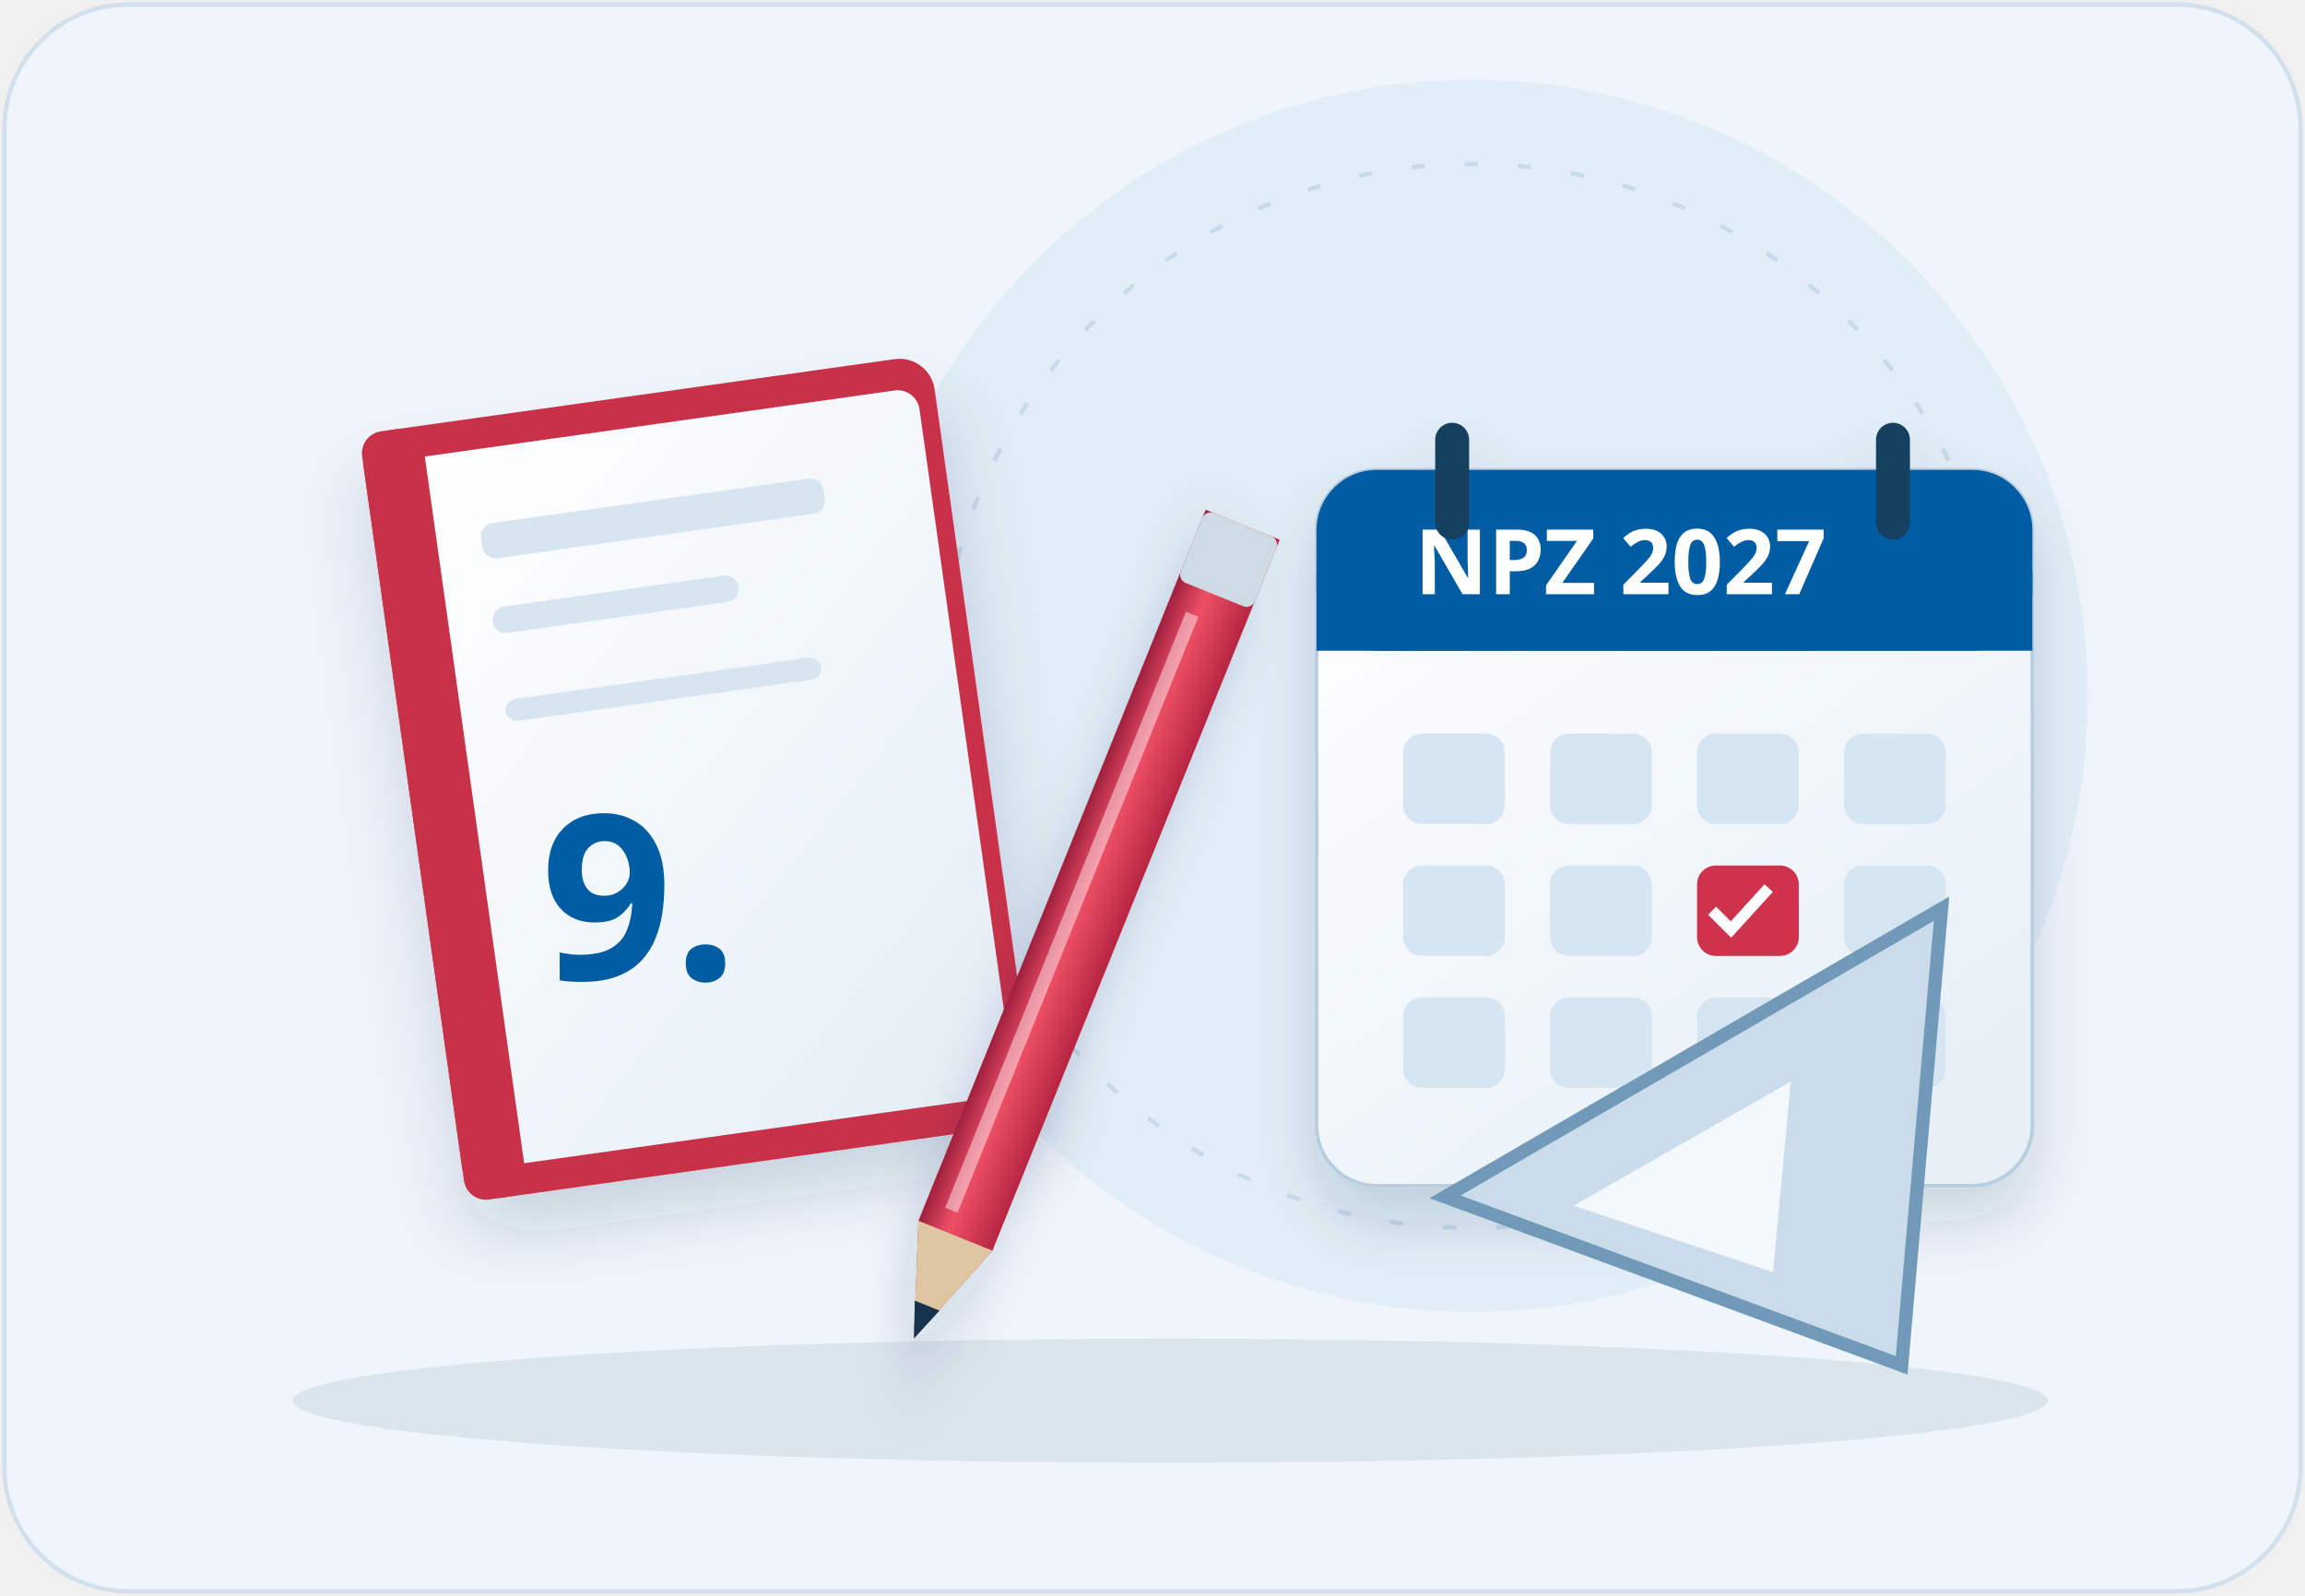
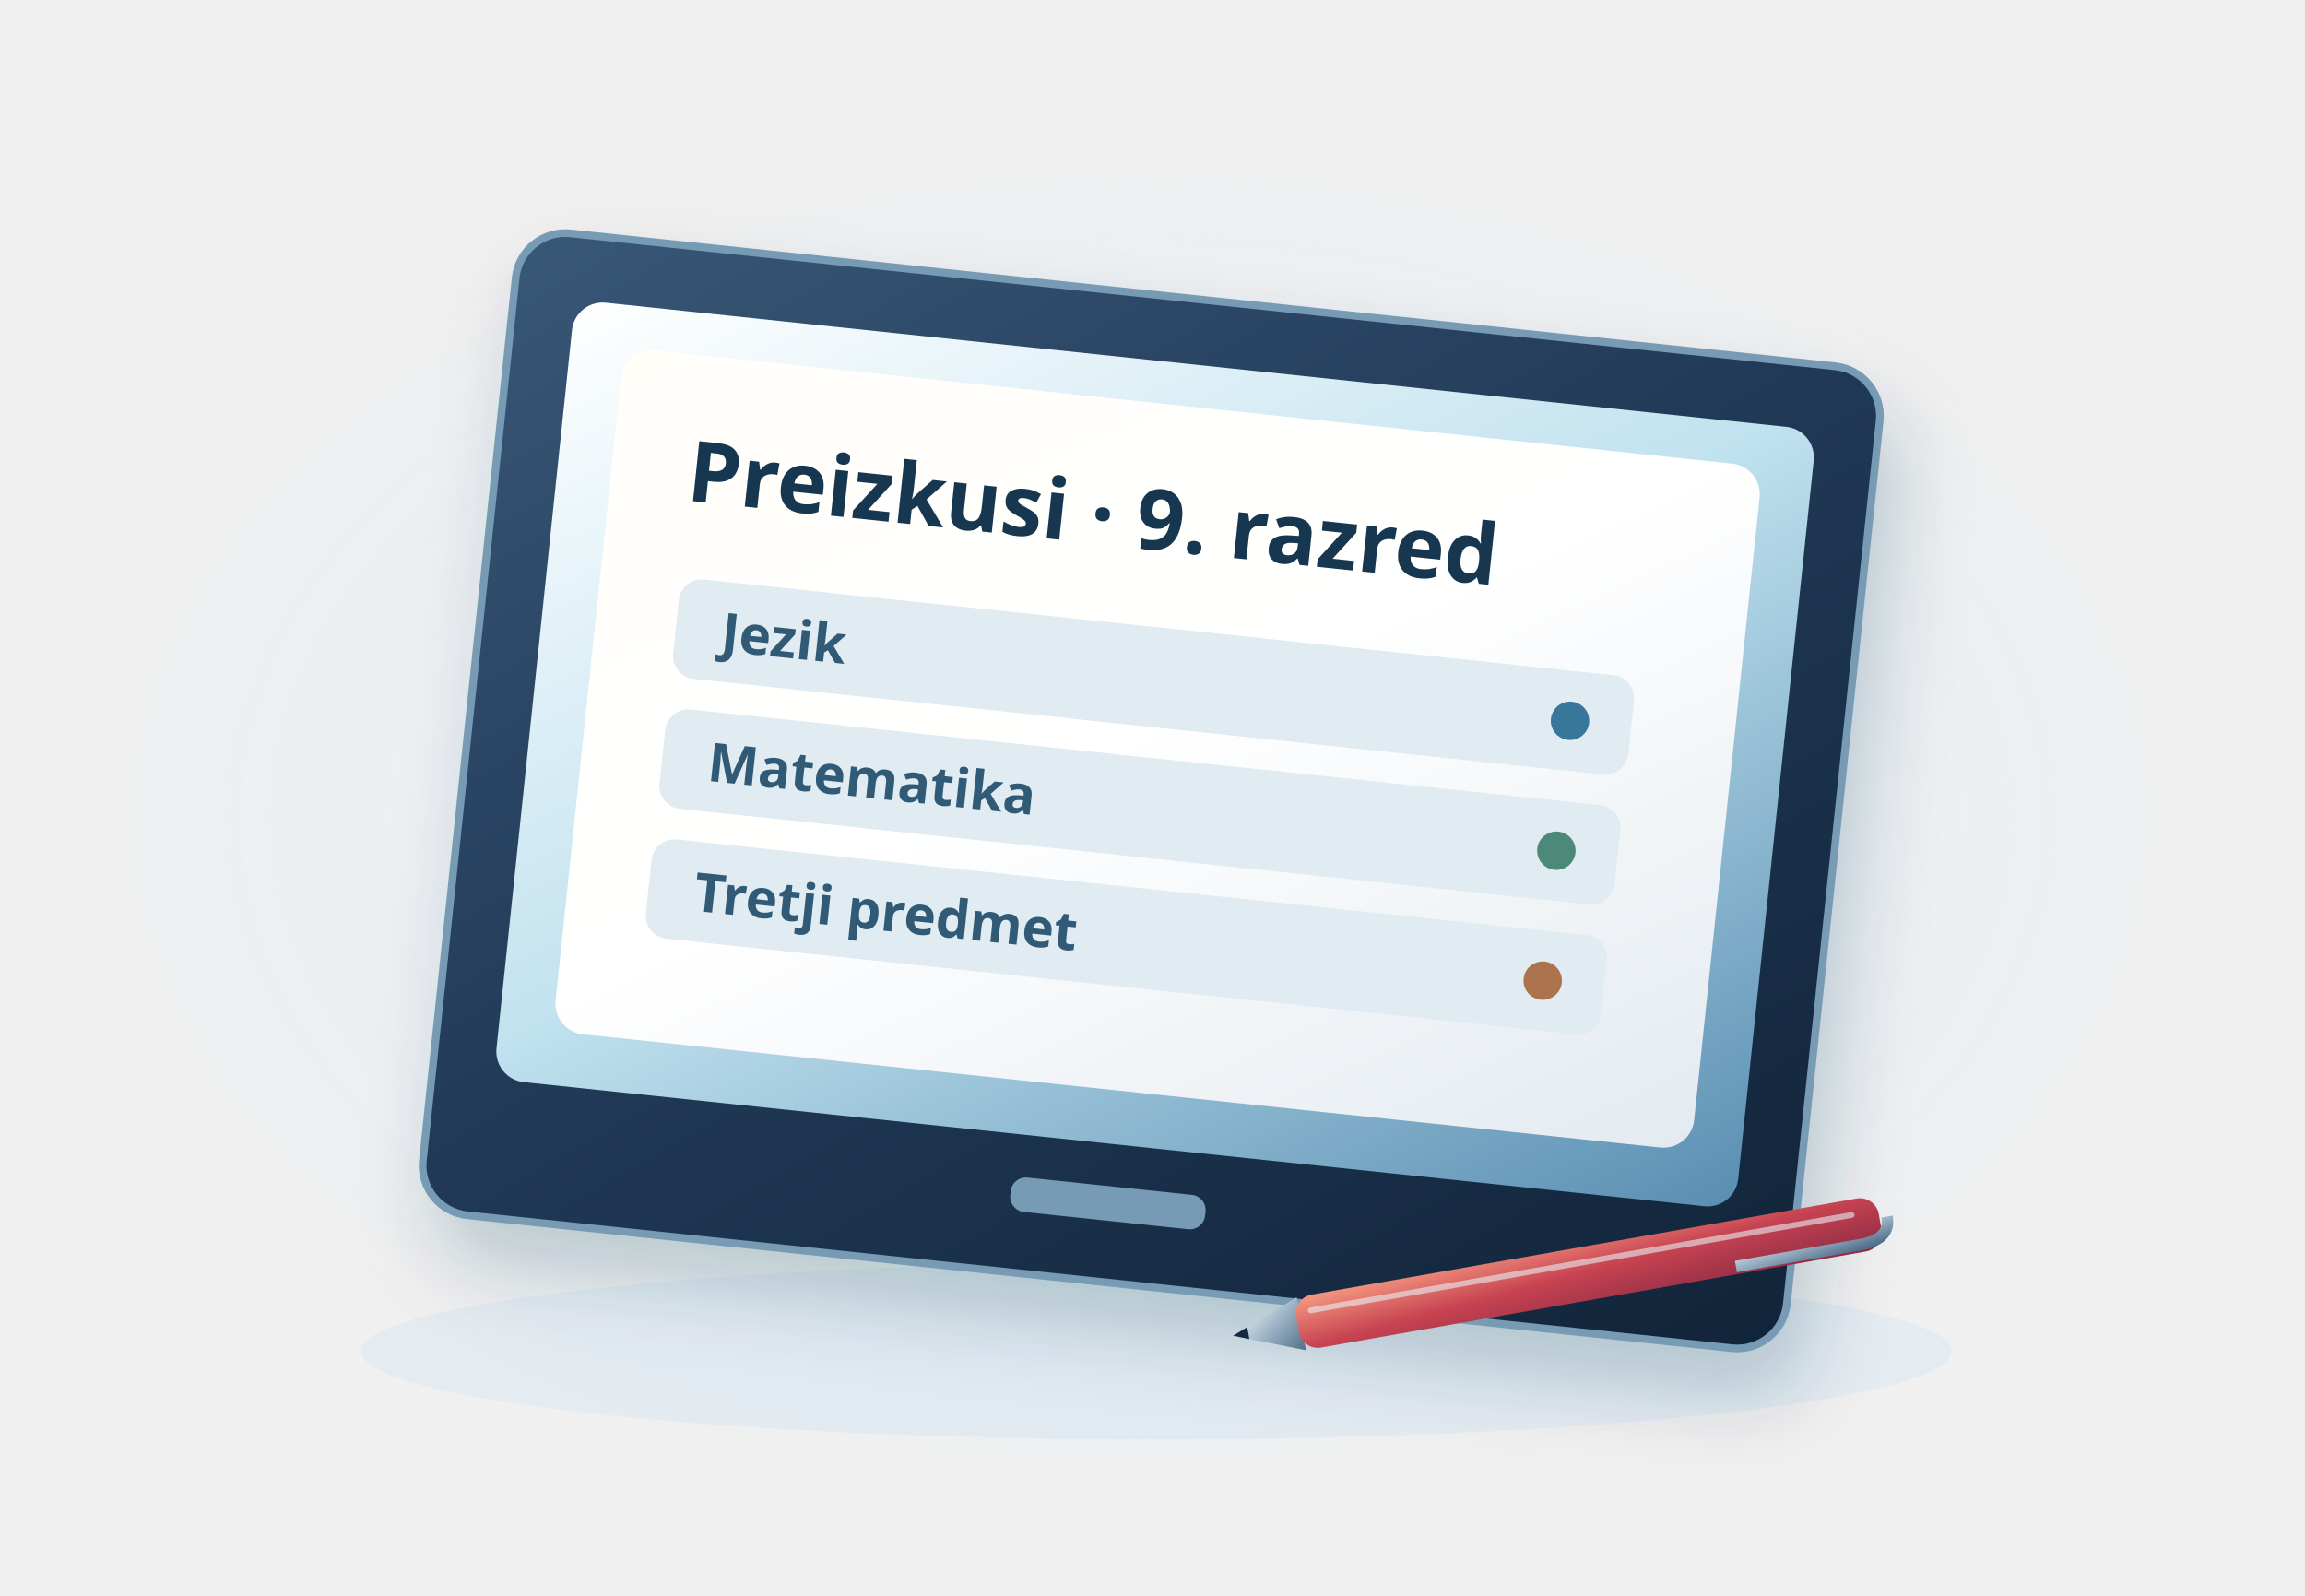
- <svg xmlns="http://www.w3.org/2000/svg" width="520" height="360" viewBox="0 0 520 360" role="img" aria-labelledby="title desc">
+ <svg xmlns="http://www.w3.org/2000/svg" width="520" height="360" viewBox="0 0 520 360">
  <defs>
-     <linearGradient id="paper" x2=".7" y2="1">
+     <filter id="cast" x="-.38" y="-.4" width="1.8" height="2">
+       <feGaussianBlur in="SourceAlpha" stdDeviation="10" />
+       <feOffset dx="4" dy="12" result="shadow" />
+       <feFlood flood-color="#19304d" flood-opacity=".21" />
+       <feComposite in2="shadow" operator="in" />
+     </filter>
+     <filter id="lift" x="-.35" y="-.4" width="1.75" height="2">
+       <feGaussianBlur in="SourceAlpha" stdDeviation="4" />
+       <feOffset dx="2" dy="5" result="shadow" />
+       <feFlood flood-color="#142c46" flood-opacity=".24" />
+       <feComposite in2="shadow" operator="in" />
+     </filter>
+     <radialGradient id="light">
      <stop stop-color="#fff" />
-       <stop offset="1" stop-color="#e7f0f7" />
+       <stop offset="1" stop-color="#d8e8f6" stop-opacity="0" />
+     </radialGradient>
+     <linearGradient id="paper" x2="1" y2="1">
+       <stop stop-color="#fffef9" />
+       <stop offset=".48" stop-color="#fff" />
+       <stop offset="1" stop-color="#e3eaf0" />
    </linearGradient>
-     <linearGradient id="blue" x2="1" y2="1">
-       <stop stop-color="#2c81ba" />
-       <stop offset="1" stop-color="#073f70" />
+     <linearGradient id="steel" x2="1" y2="1">
+       <stop stop-color="#fff" />
+       <stop offset=".48" stop-color="#a5bbcc" />
+       <stop offset="1" stop-color="#526f8b" />
    </linearGradient>
-     <linearGradient id="red" x2="1" y2="0">
-       <stop stop-color="#9f203d" />
-       <stop offset=".4" stop-color="#ed5066" />
-       <stop offset="1" stop-color="#b72642" />
+     <linearGradient id="red" x2="1" y2="1">
+       <stop stop-color="#f69a82" />
+       <stop offset=".48" stop-color="#c74351" />
+       <stop offset="1" stop-color="#8d2b45" />
    </linearGradient>
-     <radialGradient id="earth" cx=".3" cy=".3">
-       <stop stop-color="#6eb4d5" />
-       <stop offset="1" stop-color="#07558d" />
-     </radialGradient>
-     <radialGradient id="shade" cx=".25" cy=".25">
-       <stop offset=".35" stop-color="#102b4a" stop-opacity="0" />
-       <stop offset="1" stop-color="#071b35" stop-opacity=".6" />
-     </radialGradient>
-     <radialGradient id="sun">
-       <stop stop-color="#fff4c9" />
-       <stop offset=".75" stop-color="#ffc562" />
-       <stop offset="1" stop-color="#e68b36" />
-     </radialGradient>
-     <radialGradient id="moon" cx=".25" cy=".25">
-       <stop stop-color="#f6f0e6" />
-       <stop offset="1" stop-color="#8295a7" />
-     </radialGradient>
-     <radialGradient id="blood" cx=".3" cy=".3">
-       <stop stop-color="#e89564" />
-       <stop offset=".65" stop-color="#b14d41" />
-       <stop offset="1" stop-color="#3a273d" />
-     </radialGradient>
-     <linearGradient id="sky" x2=".5" y2="1">
-       <stop stop-color="#071d38" />
-       <stop offset="1" stop-color="#155c87" />
+     <linearGradient id="ink" x2="1" y2="1">
+       <stop stop-color="#395777" />
+       <stop offset=".48" stop-color="#203956" />
+       <stop offset="1" stop-color="#112439" />
    </linearGradient>
-     <linearGradient id="leaf" x2="1" y2="1">
-       <stop stop-color="#9bc35f" />
-       <stop offset="1" stop-color="#336e46" />
+     <linearGradient id="glass" x2="1" y2="1">
+       <stop stop-color="#fff" />
+       <stop offset=".48" stop-color="#c1e2ef" />
+       <stop offset="1" stop-color="#598eb2" />
    </linearGradient>
-     <filter id="shadow" x="-.3" y="-.3" width="1.8" height="1.8">
-       <feDropShadow dx="0" dy="9" stdDeviation="8" flood-color="#15344c" flood-opacity=".16" />
-     </filter>
  </defs>
-   <rect x="1" y="1" width="518" height="358" rx="28" fill="#eff5fb" stroke="#d1e0ec" />
-   <circle cx="332" cy="157" r="139" fill="#e2eef7" />
-   <circle cx="332" cy="157" r="120" fill="none" stroke="#c7dbe9" stroke-dasharray="3 9" />
-   <ellipse cx="264" cy="316" rx="198" ry="14" fill="#143e63" opacity=".09" />
-   <g transform="translate(81 98) rotate(-8)" filter="url(#shadow)">
-     <rect x="0" y="0" width="130" height="175" rx="8" fill="#c8314a" stroke="none" />
-     <rect x="8" y="7" width="118" height="161" rx="5" fill="url(#paper)" stroke="none" />
-     <rect x="0" y="0" width="14" height="175" rx="5" fill="#c8314a" stroke="none" />
-     <rect x="24" y="24" width="78" height="8" rx="3" fill="#d7e5f0" stroke="none" />
-     <rect x="24" y="43" width="56" height="6" rx="3" fill="#d7e5f0" stroke="none" />
-     <rect x="24" y="64" width="72" height="5" rx="3" fill="#d7e5f0" stroke="none" />
+   <g transform="translate(0 15.333) scale(.866667)">
+     <ellipse cx="297" cy="195" rx="280" ry="177" fill="url(#light)" />
+     <ellipse cx="301" cy="334" rx="207" ry="23" fill="#d4e4f1" opacity=".44" />
+     <use href="#art-shape-1" filter="url(#cast)" />
+     <g transform="rotate(6 313 181)" id="art-shape-1">
+       <rect x="122" y="61" width="357" height="257" rx="13" fill="url(#ink)" stroke="#779bb5" stroke-width="2" />
+       <rect x="138" y="78" width="325" height="204" rx="8" fill="url(#glass)" />
+       <rect x="152" y="89" width="298" height="179" rx="8" fill="url(#paper)" />
+       <text x="172" y="127" fill="#173751" font-family="system-ui,sans-serif" font-size="22" font-weight="700">Preizkusi · 9. razred</text>
+       <rect x="173" y="147" width="250" height="26" rx="6" fill="#e0ebf2" />
+       <text x="185" y="165" fill="#315a77" font-family="system-ui,sans-serif" font-size="14" font-weight="700">Jezik</text>
+       <circle cx="407" cy="160" r="5" fill="#38769c" />
+       <rect x="173" y="181" width="250" height="26" rx="6" fill="#e0ebf2" />
+       <text x="185" y="199" fill="#315a77" font-family="system-ui,sans-serif" font-size="14" font-weight="700">Matematika</text>
+       <circle cx="407" cy="194" r="5" fill="#4c8978" />
+       <rect x="173" y="215" width="250" height="26" rx="6" fill="#e0ebf2" />
+       <text x="185" y="233" fill="#315a77" font-family="system-ui,sans-serif" font-size="14" font-weight="700">Tretji predmet</text>
+       <circle cx="407" cy="228" r="5" fill="#ac744e" />
+       <rect x="275" y="293" width="51" height="9" rx="4" fill="#789bb5" />
+     </g>
+     <use href="#art-shape-2" filter="url(#lift)" />
+     <g transform="translate(321 330) rotate(-10)" id="art-shape-2">
+       <path d="M0 0l18-7v14Z" fill="url(#steel)" />
+       <path d="M0 0l4-1.6v3.2Z" fill="#152a42" />
+       <rect x="17" y="-7" width="154" height="14" rx="5" fill="url(#red)" />
+       <path d="M21 -3L164 -3" fill="none" stroke="#e8f3f8" stroke-width="1.5" stroke-linecap="round" opacity=".58" />
+       <path d="M132 5h33q8 0 8-6" stroke="url(#steel)" stroke-width="3" fill="none" />
+     </g>
  </g>
-   <text x="122" y="221" font-family="Avenir,system-ui,sans-serif" font-size="52" font-weight="800" fill="#005da4">9.</text>
-   <g transform="translate(297 106) scale(0.85)" filter="url(#shadow)">
-     <rect x="0" y="0" width="190" height="190" rx="16" fill="url(#paper)" stroke="#b9cfe0" />
-     <rect x="0" y="0" width="190" height="48" rx="16" fill="#005da4" stroke="none" />
-     <rect x="0" y="27" width="190" height="21" rx="0" fill="#005da4" stroke="none" />
-     <text x="26" y="33" font-family="Avenir,system-ui,sans-serif" font-size="24" font-weight="800" fill="#fff">NPZ 2027</text>
-     <path d="M36-8V14M153-8V14" stroke="#173f61" stroke-width="9" stroke-linecap="round" />
-     <rect x="23" y="70" width="27" height="24" rx="5" fill="#d5e5f2" stroke="none" />
-     <rect x="62" y="70" width="27" height="24" rx="5" fill="#d5e5f2" stroke="none" />
-     <rect x="101" y="70" width="27" height="24" rx="5" fill="#d5e5f2" stroke="none" />
-     <rect x="140" y="70" width="27" height="24" rx="5" fill="#d5e5f2" stroke="none" />
-     <rect x="23" y="105" width="27" height="24" rx="5" fill="#d5e5f2" stroke="none" />
-     <rect x="62" y="105" width="27" height="24" rx="5" fill="#d5e5f2" stroke="none" />
-     <rect x="101" y="105" width="27" height="24" rx="5" fill="#cf314b" stroke="none" />
-     <rect x="140" y="105" width="27" height="24" rx="5" fill="#d5e5f2" stroke="none" />
-     <rect x="23" y="140" width="27" height="24" rx="5" fill="#d5e5f2" stroke="none" />
-     <rect x="62" y="140" width="27" height="24" rx="5" fill="#d5e5f2" stroke="none" />
-     <rect x="101" y="140" width="27" height="24" rx="5" fill="#d5e5f2" stroke="none" />
-     <rect x="140" y="140" width="27" height="24" rx="5" fill="#d5e5f2" stroke="none" />
-     <path d="m105 117 5 5 10-11" fill="none" stroke="#fff" stroke-width="3" />
-   </g>
-   <g transform="translate(272 115) rotate(22)" filter="url(#shadow)">
-     <path d="M0 0h18v173l-9 25-9-25z" fill="url(#red)" />
-     <path d="M0 173h18l-9 25z" fill="#dfc6a2" />
-     <path d="m6 190 3 8 3-8" fill="#17334e" />
-     <rect x="0" y="0" width="18" height="17" rx="2" fill="#cedbe4" stroke="none" />
-     <path d="M6 23v145" stroke="#fff" stroke-opacity=".45" stroke-width="3" />
-   </g>
-   <path d="m326 270 112-65-9 103z" fill="#cadce9" stroke="#719ab9" stroke-width="3" />
-   <path d="m355 272 49-28-4 43z" fill="#f3f8fc" />
</svg>
